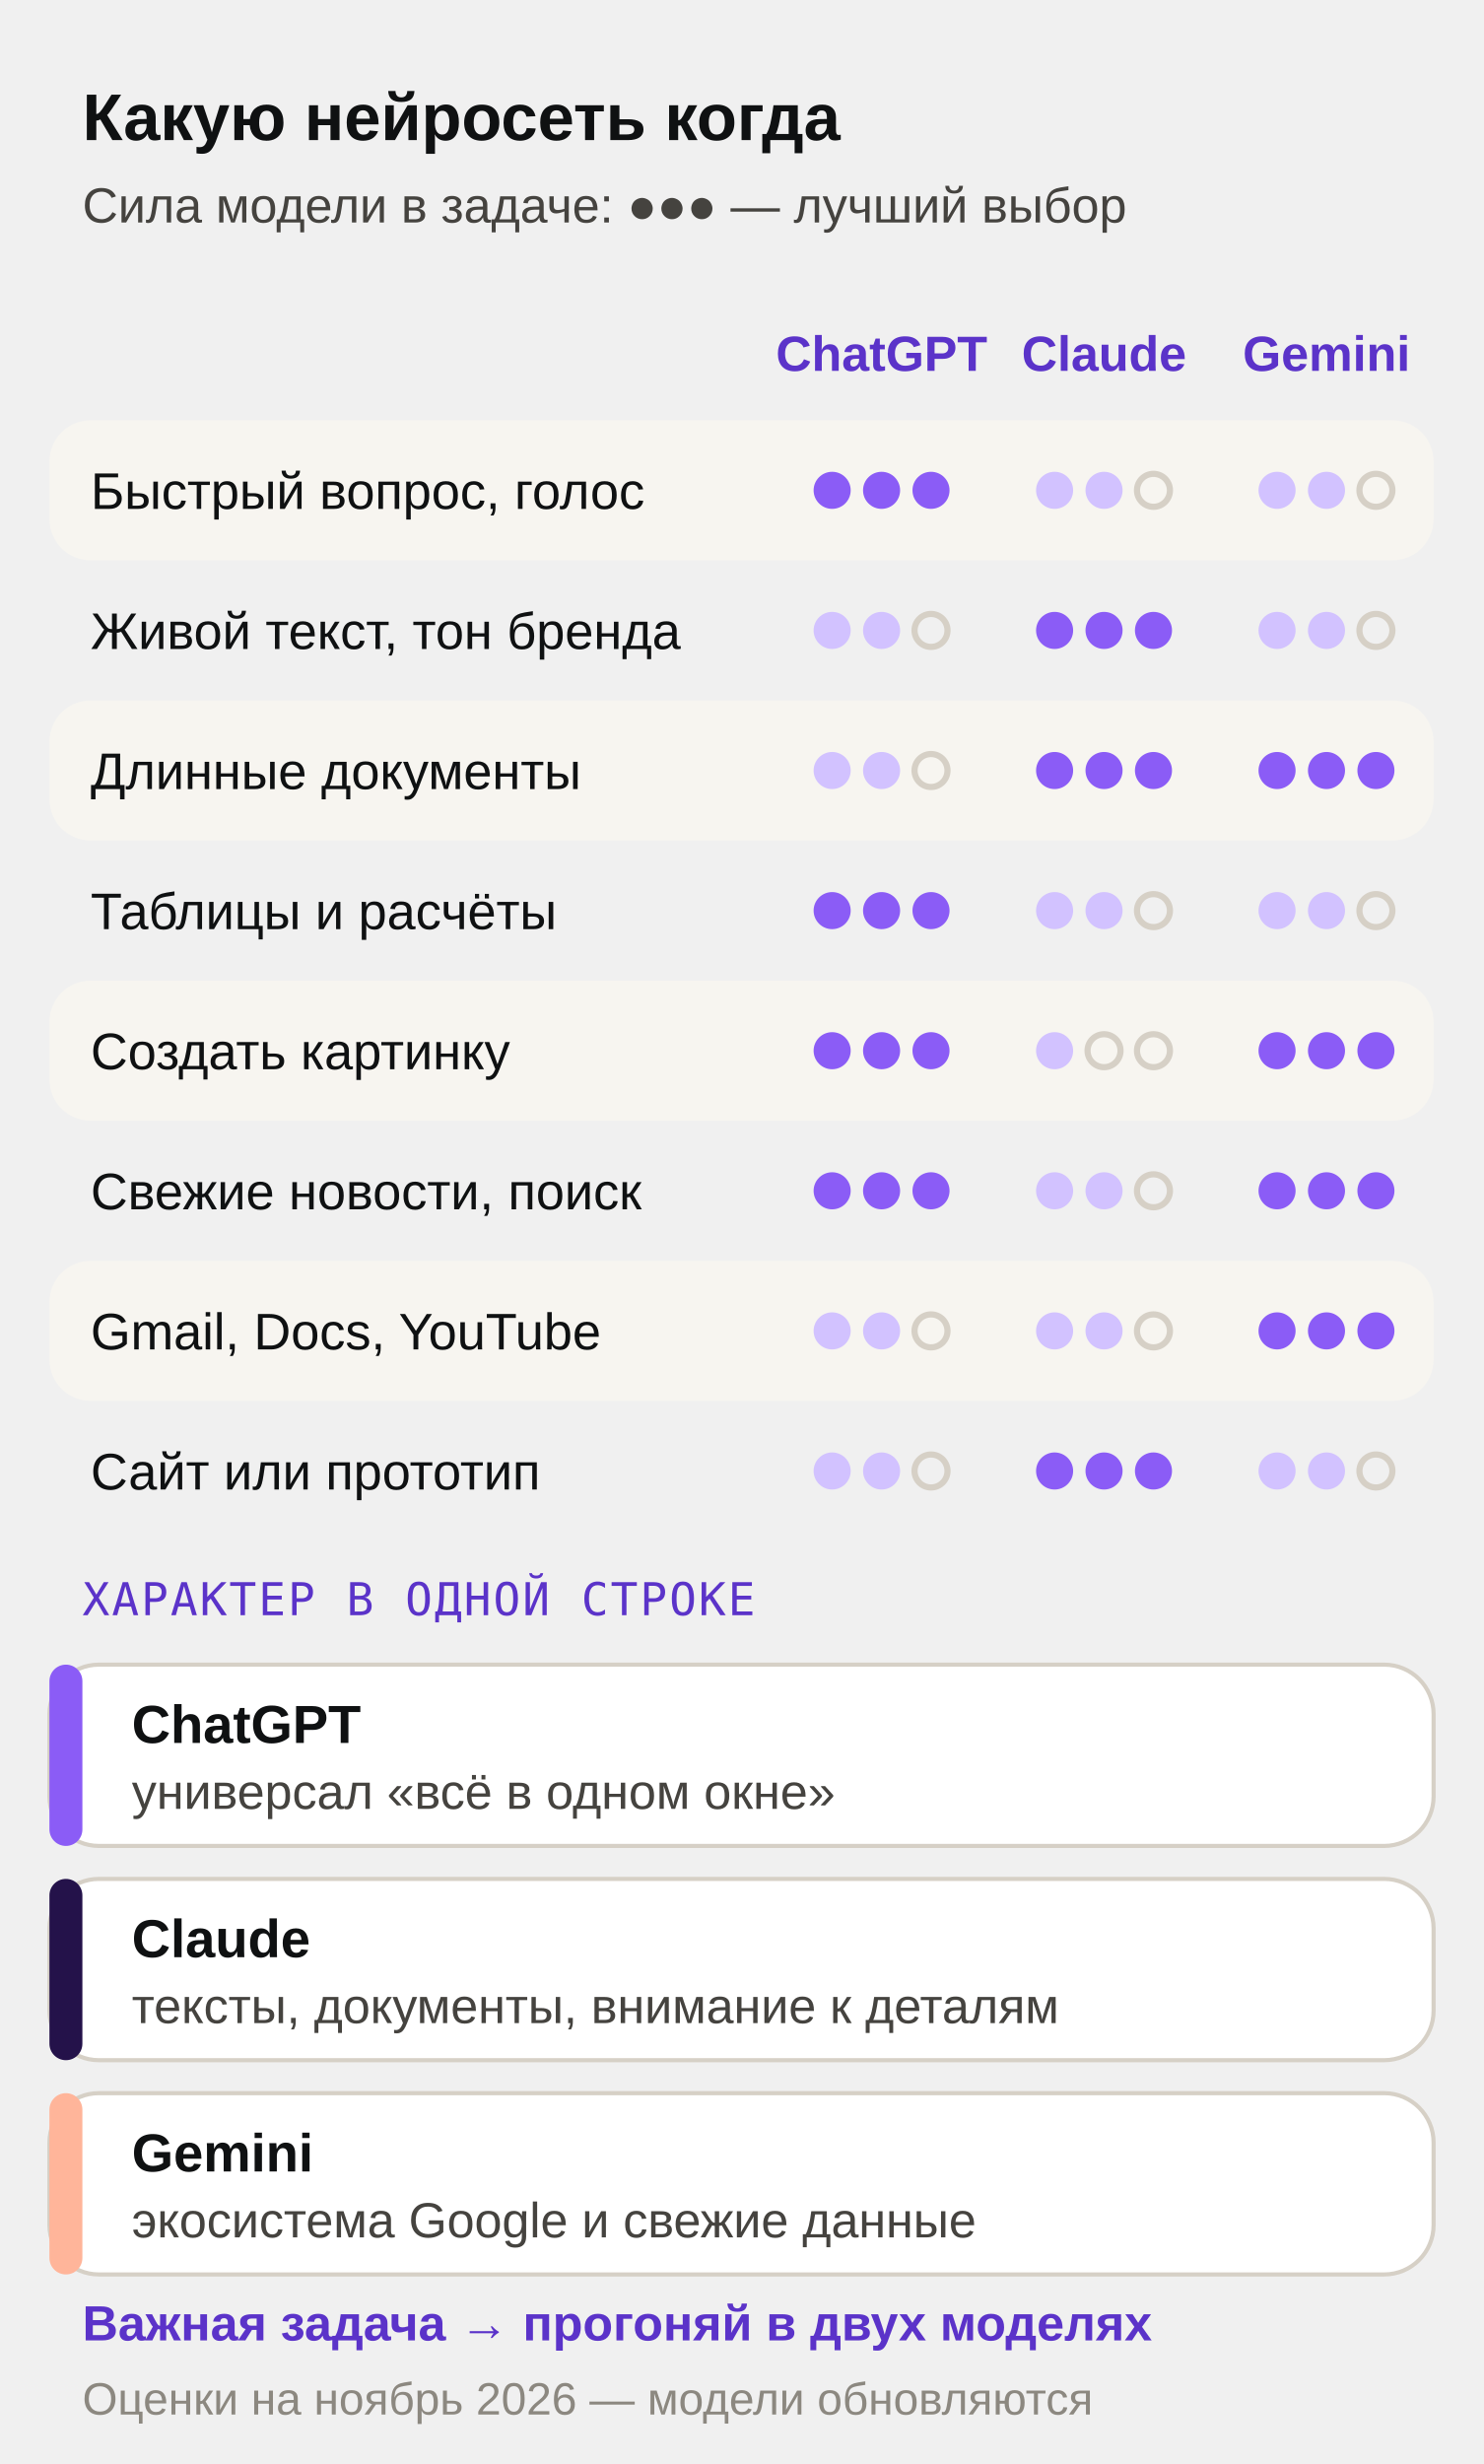
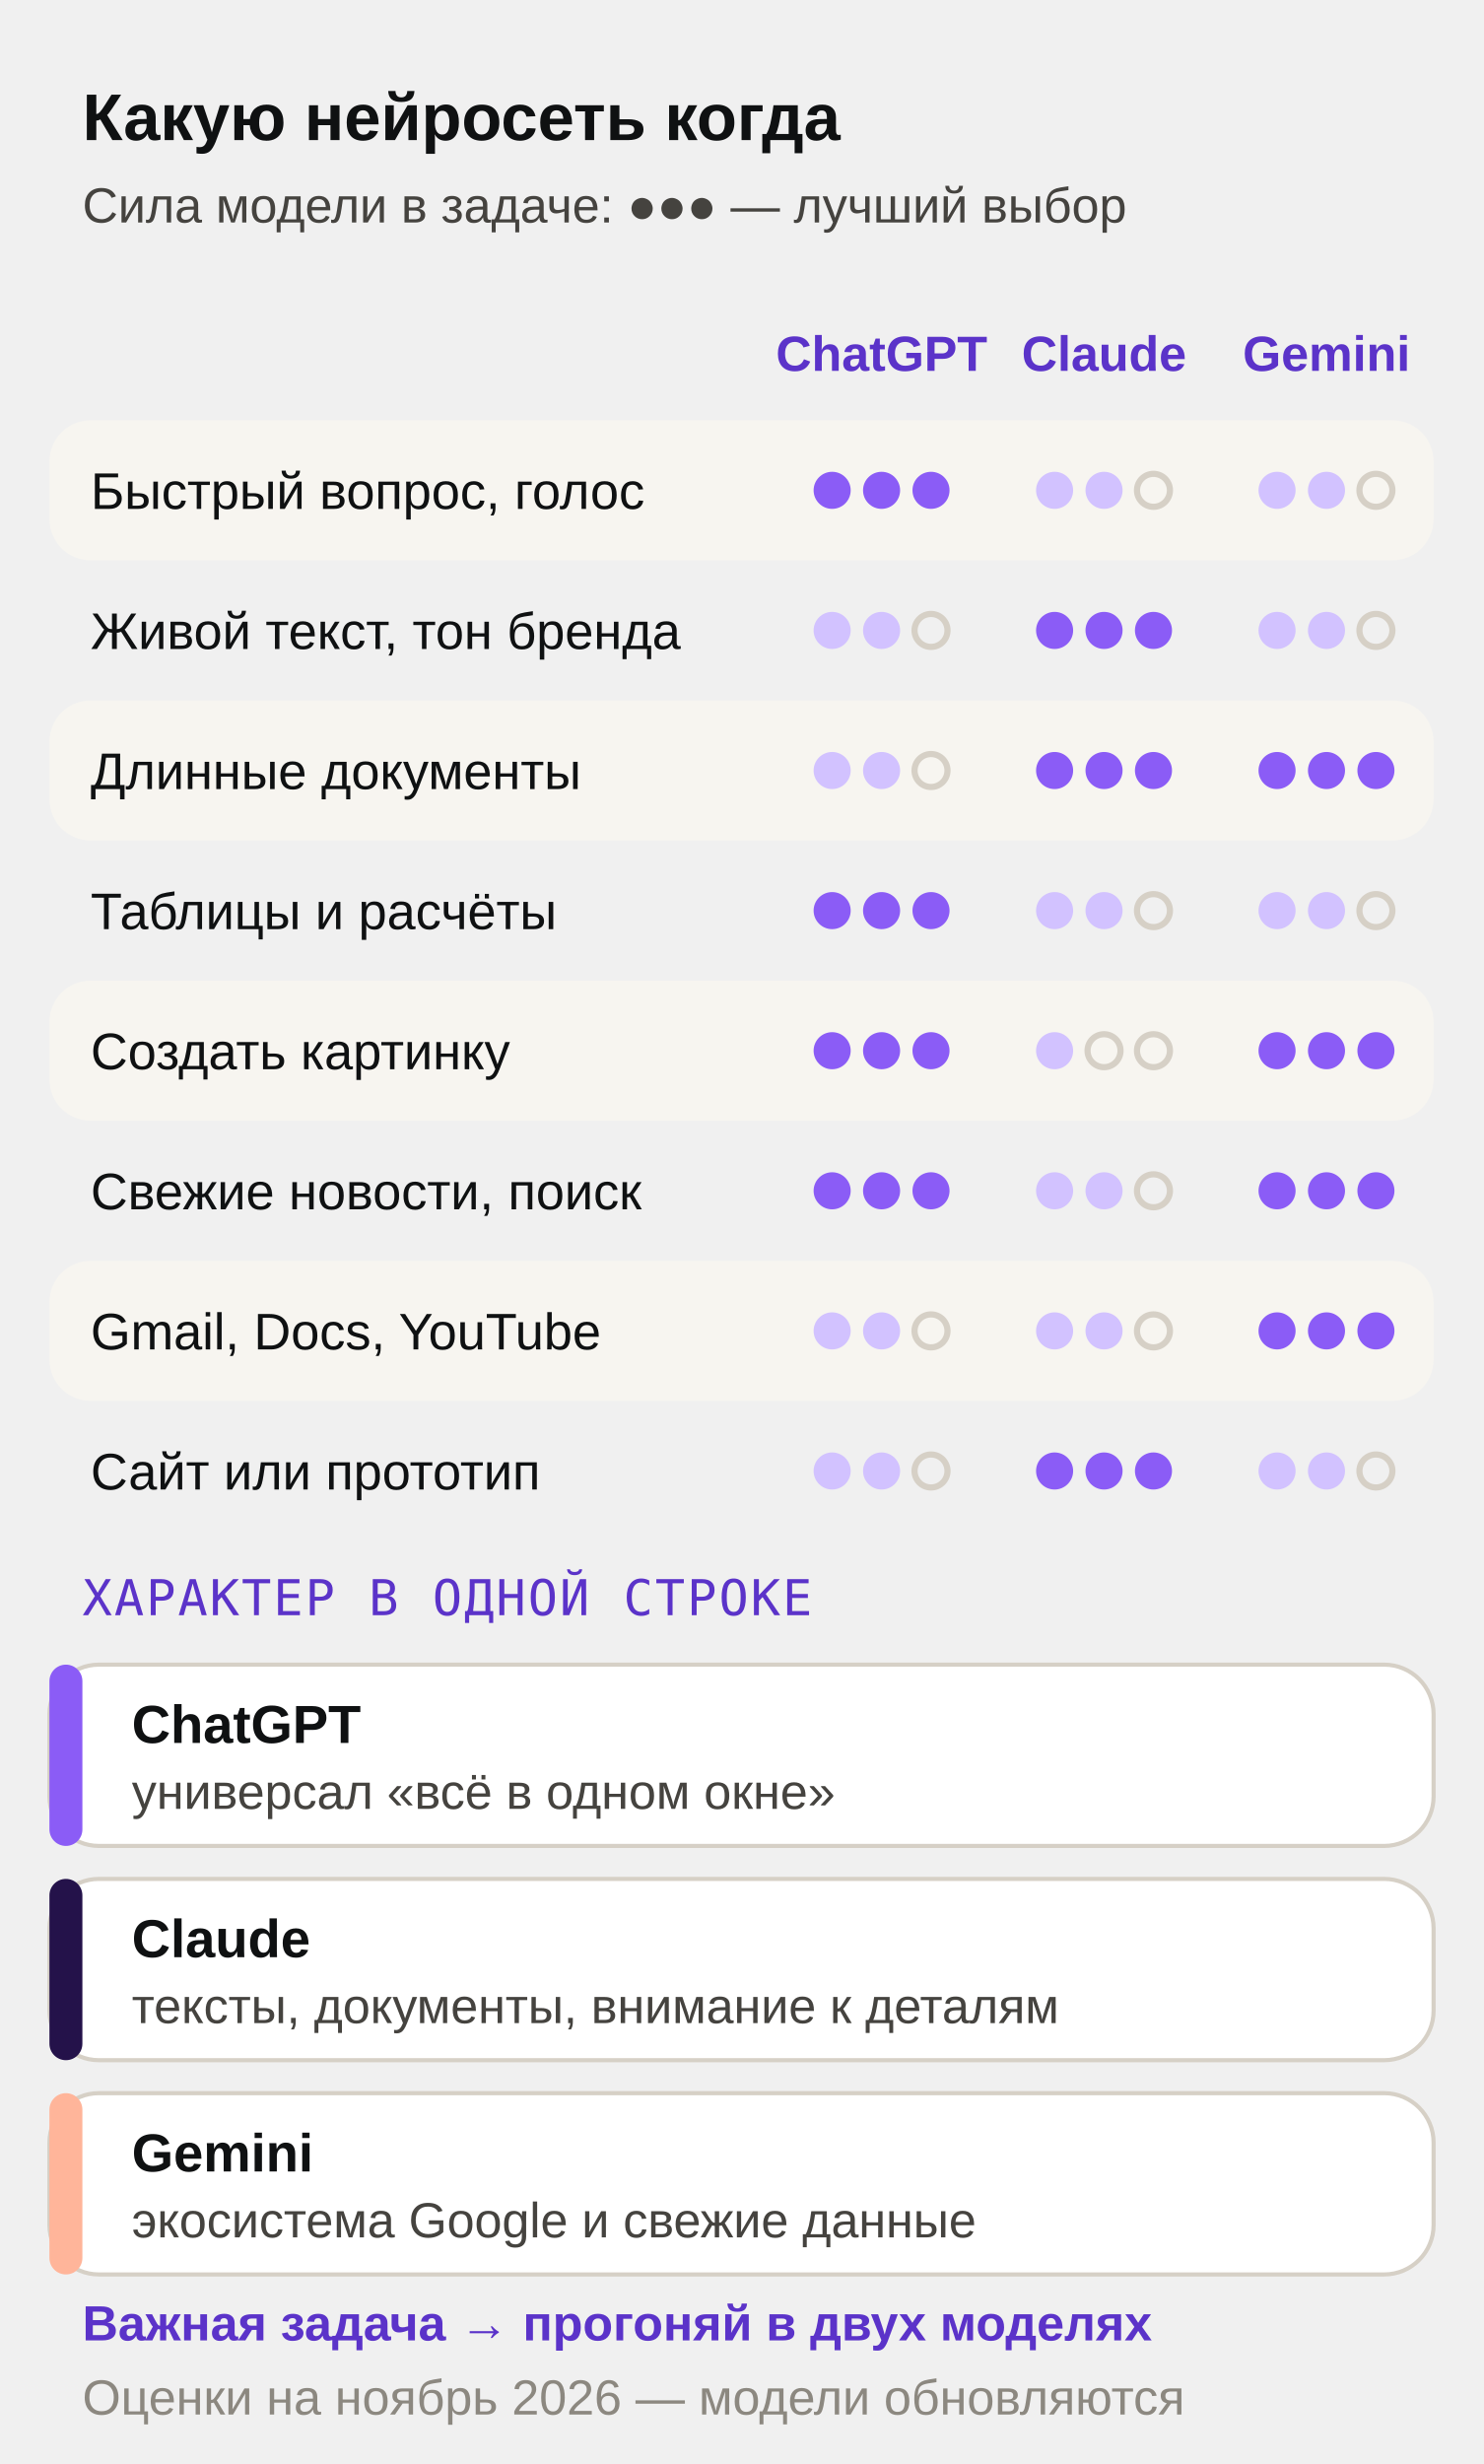
<svg xmlns="http://www.w3.org/2000/svg" viewBox="0 0 360 598" width="100%" role="img" aria-label="Матрица: ChatGPT, Claude и Gemini — какую нейросеть брать под задачу">
  <text x="20" y="34" font-family="Unbounded, Arial, sans-serif" font-size="16" font-weight="700" fill="#0F1112">Какую нейросеть когда</text>
  <text x="20" y="54" font-family="Golos Text, Arial, sans-serif" font-size="12" fill="#45433F">Сила модели в задаче: ●●● — лучший выбор</text>
  <text x="214" y="90" text-anchor="middle" font-family="Golos Text, Arial, sans-serif" font-size="12" font-weight="700" fill="#5B33C9">ChatGPT</text>
  <text x="268" y="90" text-anchor="middle" font-family="Golos Text, Arial, sans-serif" font-size="12" font-weight="700" fill="#5B33C9">Claude</text>
  <text x="322" y="90" text-anchor="middle" font-family="Golos Text, Arial, sans-serif" font-size="12" font-weight="700" fill="#5B33C9">Gemini</text>
  <rect x="12" y="102" width="336" height="34" rx="10" fill="#F7F5F0" />
  <text x="22" y="123.5" font-family="Golos Text, Arial, sans-serif" font-size="12.5" fill="#0F1112">Быстрый вопрос, голос</text>
  <circle cx="202" cy="119" r="4.5" fill="#8B5CF6" />
  <circle cx="214" cy="119" r="4.5" fill="#8B5CF6" />
  <circle cx="226" cy="119" r="4.5" fill="#8B5CF6" />
  <circle cx="256" cy="119" r="4.5" fill="#D2C2FF" />
  <circle cx="268" cy="119" r="4.5" fill="#D2C2FF" />
  <circle cx="280" cy="119" r="4" fill="none" stroke="#D6D0C6" stroke-width="1.5" />
  <circle cx="310" cy="119" r="4.5" fill="#D2C2FF" />
  <circle cx="322" cy="119" r="4.5" fill="#D2C2FF" />
  <circle cx="334" cy="119" r="4" fill="none" stroke="#D6D0C6" stroke-width="1.5" />
  <text x="22" y="157.5" font-family="Golos Text, Arial, sans-serif" font-size="12.5" fill="#0F1112">Живой текст, тон бренда</text>
  <circle cx="202" cy="153" r="4.5" fill="#D2C2FF" />
  <circle cx="214" cy="153" r="4.5" fill="#D2C2FF" />
  <circle cx="226" cy="153" r="4" fill="none" stroke="#D6D0C6" stroke-width="1.5" />
  <circle cx="256" cy="153" r="4.5" fill="#8B5CF6" />
  <circle cx="268" cy="153" r="4.5" fill="#8B5CF6" />
  <circle cx="280" cy="153" r="4.5" fill="#8B5CF6" />
  <circle cx="310" cy="153" r="4.5" fill="#D2C2FF" />
  <circle cx="322" cy="153" r="4.5" fill="#D2C2FF" />
  <circle cx="334" cy="153" r="4" fill="none" stroke="#D6D0C6" stroke-width="1.5" />
  <rect x="12" y="170" width="336" height="34" rx="10" fill="#F7F5F0" />
  <text x="22" y="191.5" font-family="Golos Text, Arial, sans-serif" font-size="12.5" fill="#0F1112">Длинные документы</text>
  <circle cx="202" cy="187" r="4.5" fill="#D2C2FF" />
  <circle cx="214" cy="187" r="4.5" fill="#D2C2FF" />
  <circle cx="226" cy="187" r="4" fill="none" stroke="#D6D0C6" stroke-width="1.5" />
  <circle cx="256" cy="187" r="4.5" fill="#8B5CF6" />
  <circle cx="268" cy="187" r="4.5" fill="#8B5CF6" />
  <circle cx="280" cy="187" r="4.5" fill="#8B5CF6" />
  <circle cx="310" cy="187" r="4.5" fill="#8B5CF6" />
  <circle cx="322" cy="187" r="4.5" fill="#8B5CF6" />
  <circle cx="334" cy="187" r="4.5" fill="#8B5CF6" />
  <text x="22" y="225.5" font-family="Golos Text, Arial, sans-serif" font-size="12.5" fill="#0F1112">Таблицы и расчёты</text>
  <circle cx="202" cy="221" r="4.5" fill="#8B5CF6" />
  <circle cx="214" cy="221" r="4.5" fill="#8B5CF6" />
  <circle cx="226" cy="221" r="4.5" fill="#8B5CF6" />
  <circle cx="256" cy="221" r="4.5" fill="#D2C2FF" />
  <circle cx="268" cy="221" r="4.5" fill="#D2C2FF" />
  <circle cx="280" cy="221" r="4" fill="none" stroke="#D6D0C6" stroke-width="1.5" />
  <circle cx="310" cy="221" r="4.5" fill="#D2C2FF" />
  <circle cx="322" cy="221" r="4.5" fill="#D2C2FF" />
  <circle cx="334" cy="221" r="4" fill="none" stroke="#D6D0C6" stroke-width="1.5" />
  <rect x="12" y="238" width="336" height="34" rx="10" fill="#F7F5F0" />
  <text x="22" y="259.5" font-family="Golos Text, Arial, sans-serif" font-size="12.5" fill="#0F1112">Создать картинку</text>
  <circle cx="202" cy="255" r="4.5" fill="#8B5CF6" />
  <circle cx="214" cy="255" r="4.5" fill="#8B5CF6" />
  <circle cx="226" cy="255" r="4.5" fill="#8B5CF6" />
  <circle cx="256" cy="255" r="4.5" fill="#D2C2FF" />
  <circle cx="268" cy="255" r="4" fill="none" stroke="#D6D0C6" stroke-width="1.5" />
  <circle cx="280" cy="255" r="4" fill="none" stroke="#D6D0C6" stroke-width="1.5" />
  <circle cx="310" cy="255" r="4.5" fill="#8B5CF6" />
  <circle cx="322" cy="255" r="4.5" fill="#8B5CF6" />
  <circle cx="334" cy="255" r="4.5" fill="#8B5CF6" />
  <text x="22" y="293.5" font-family="Golos Text, Arial, sans-serif" font-size="12.5" fill="#0F1112">Свежие новости, поиск</text>
  <circle cx="202" cy="289" r="4.5" fill="#8B5CF6" />
  <circle cx="214" cy="289" r="4.5" fill="#8B5CF6" />
  <circle cx="226" cy="289" r="4.5" fill="#8B5CF6" />
  <circle cx="256" cy="289" r="4.5" fill="#D2C2FF" />
  <circle cx="268" cy="289" r="4.5" fill="#D2C2FF" />
  <circle cx="280" cy="289" r="4" fill="none" stroke="#D6D0C6" stroke-width="1.5" />
  <circle cx="310" cy="289" r="4.5" fill="#8B5CF6" />
  <circle cx="322" cy="289" r="4.5" fill="#8B5CF6" />
  <circle cx="334" cy="289" r="4.5" fill="#8B5CF6" />
  <rect x="12" y="306" width="336" height="34" rx="10" fill="#F7F5F0" />
  <text x="22" y="327.5" font-family="Golos Text, Arial, sans-serif" font-size="12.5" fill="#0F1112">Gmail, Docs, YouTube</text>
  <circle cx="202" cy="323" r="4.5" fill="#D2C2FF" />
  <circle cx="214" cy="323" r="4.5" fill="#D2C2FF" />
  <circle cx="226" cy="323" r="4" fill="none" stroke="#D6D0C6" stroke-width="1.5" />
  <circle cx="256" cy="323" r="4.5" fill="#D2C2FF" />
  <circle cx="268" cy="323" r="4.5" fill="#D2C2FF" />
  <circle cx="280" cy="323" r="4" fill="none" stroke="#D6D0C6" stroke-width="1.5" />
  <circle cx="310" cy="323" r="4.5" fill="#8B5CF6" />
  <circle cx="322" cy="323" r="4.5" fill="#8B5CF6" />
  <circle cx="334" cy="323" r="4.5" fill="#8B5CF6" />
  <text x="22" y="361.5" font-family="Golos Text, Arial, sans-serif" font-size="12.5" fill="#0F1112">Сайт или прототип</text>
  <circle cx="202" cy="357" r="4.5" fill="#D2C2FF" />
  <circle cx="214" cy="357" r="4.5" fill="#D2C2FF" />
  <circle cx="226" cy="357" r="4" fill="none" stroke="#D6D0C6" stroke-width="1.5" />
  <circle cx="256" cy="357" r="4.5" fill="#8B5CF6" />
  <circle cx="268" cy="357" r="4.5" fill="#8B5CF6" />
  <circle cx="280" cy="357" r="4.5" fill="#8B5CF6" />
  <circle cx="310" cy="357" r="4.5" fill="#D2C2FF" />
  <circle cx="322" cy="357" r="4.5" fill="#D2C2FF" />
  <circle cx="334" cy="357" r="4" fill="none" stroke="#D6D0C6" stroke-width="1.5" />
-   <text x="20" y="392" font-family="IBM Plex Mono, monospace" font-size="11" fill="#5B33C9" letter-spacing="0.5">ХАРАКТЕР В ОДНОЙ СТРОКЕ</text>
+   <text x="20" y="392" font-family="IBM Plex Mono, monospace" font-size="12" fill="#5B33C9" letter-spacing="0.5">ХАРАКТЕР В ОДНОЙ СТРОКЕ</text>
  <rect x="12" y="404" width="336" height="44" rx="12" fill="#FFFFFF" stroke="#D6D0C6" />
  <rect x="12" y="404" width="8" height="44" rx="4" fill="#8B5CF6" />
  <text x="32" y="423" font-family="Golos Text, Arial, sans-serif" font-size="13" font-weight="700" fill="#0F1112">ChatGPT</text>
  <text x="32" y="439" font-family="Golos Text, Arial, sans-serif" font-size="12" fill="#45433F">универсал «всё в одном окне»</text>
  <rect x="12" y="456" width="336" height="44" rx="12" fill="#FFFFFF" stroke="#D6D0C6" />
  <rect x="12" y="456" width="8" height="44" rx="4" fill="#24124A" />
  <text x="32" y="475" font-family="Golos Text, Arial, sans-serif" font-size="13" font-weight="700" fill="#0F1112">Claude</text>
  <text x="32" y="491" font-family="Golos Text, Arial, sans-serif" font-size="12" fill="#45433F">тексты, документы, внимание к деталям</text>
  <rect x="12" y="508" width="336" height="44" rx="12" fill="#FFFFFF" stroke="#D6D0C6" />
  <rect x="12" y="508" width="8" height="44" rx="4" fill="#FFB59A" />
  <text x="32" y="527" font-family="Golos Text, Arial, sans-serif" font-size="13" font-weight="700" fill="#0F1112">Gemini</text>
  <text x="32" y="543" font-family="Golos Text, Arial, sans-serif" font-size="12" fill="#45433F">экосистема Google и свежие данные</text>
  <text x="20" y="568" font-family="Golos Text, Arial, sans-serif" font-size="12" font-weight="600" fill="#5B33C9">Важная задача → прогоняй в двух моделях</text>
-   <text x="20" y="586" font-family="Golos Text, Arial, sans-serif" font-size="11" fill="#8C8880">Оценки на ноябрь 2026 — модели обновляются</text>
+   <text x="20" y="586" font-family="Golos Text, Arial, sans-serif" font-size="12" fill="#8C8880">Оценки на ноябрь 2026 — модели обновляются</text>
</svg>
